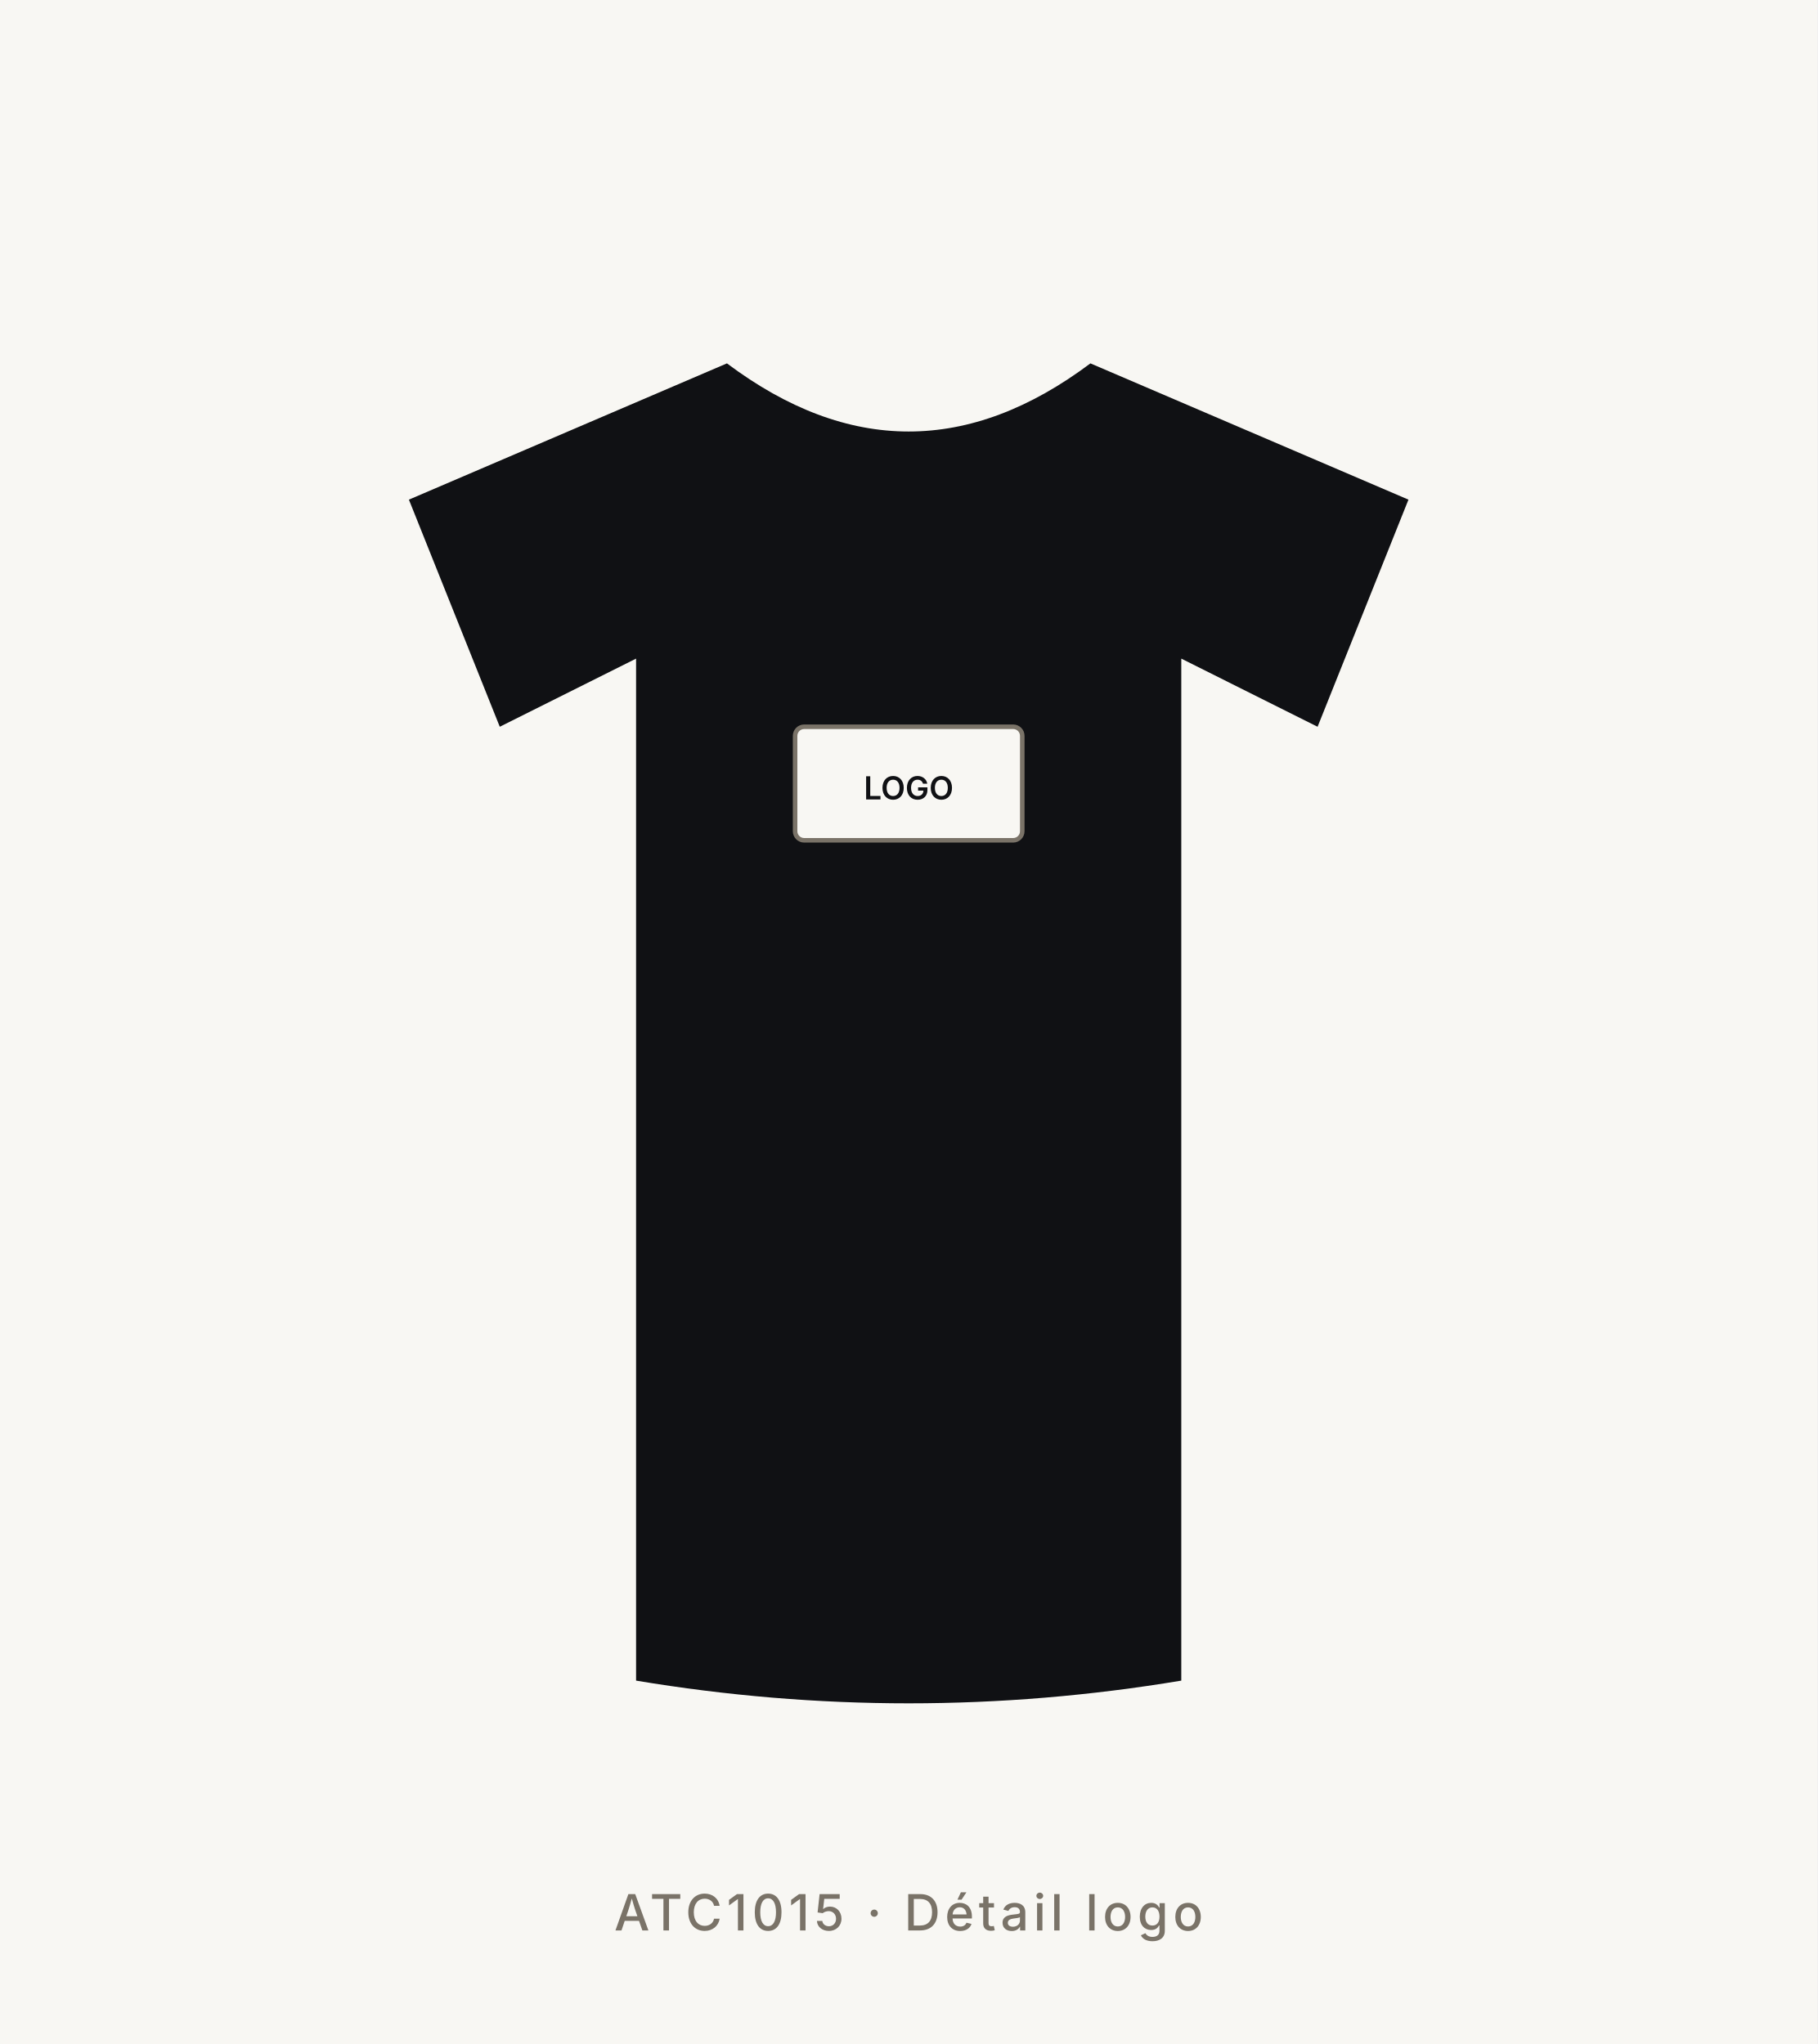
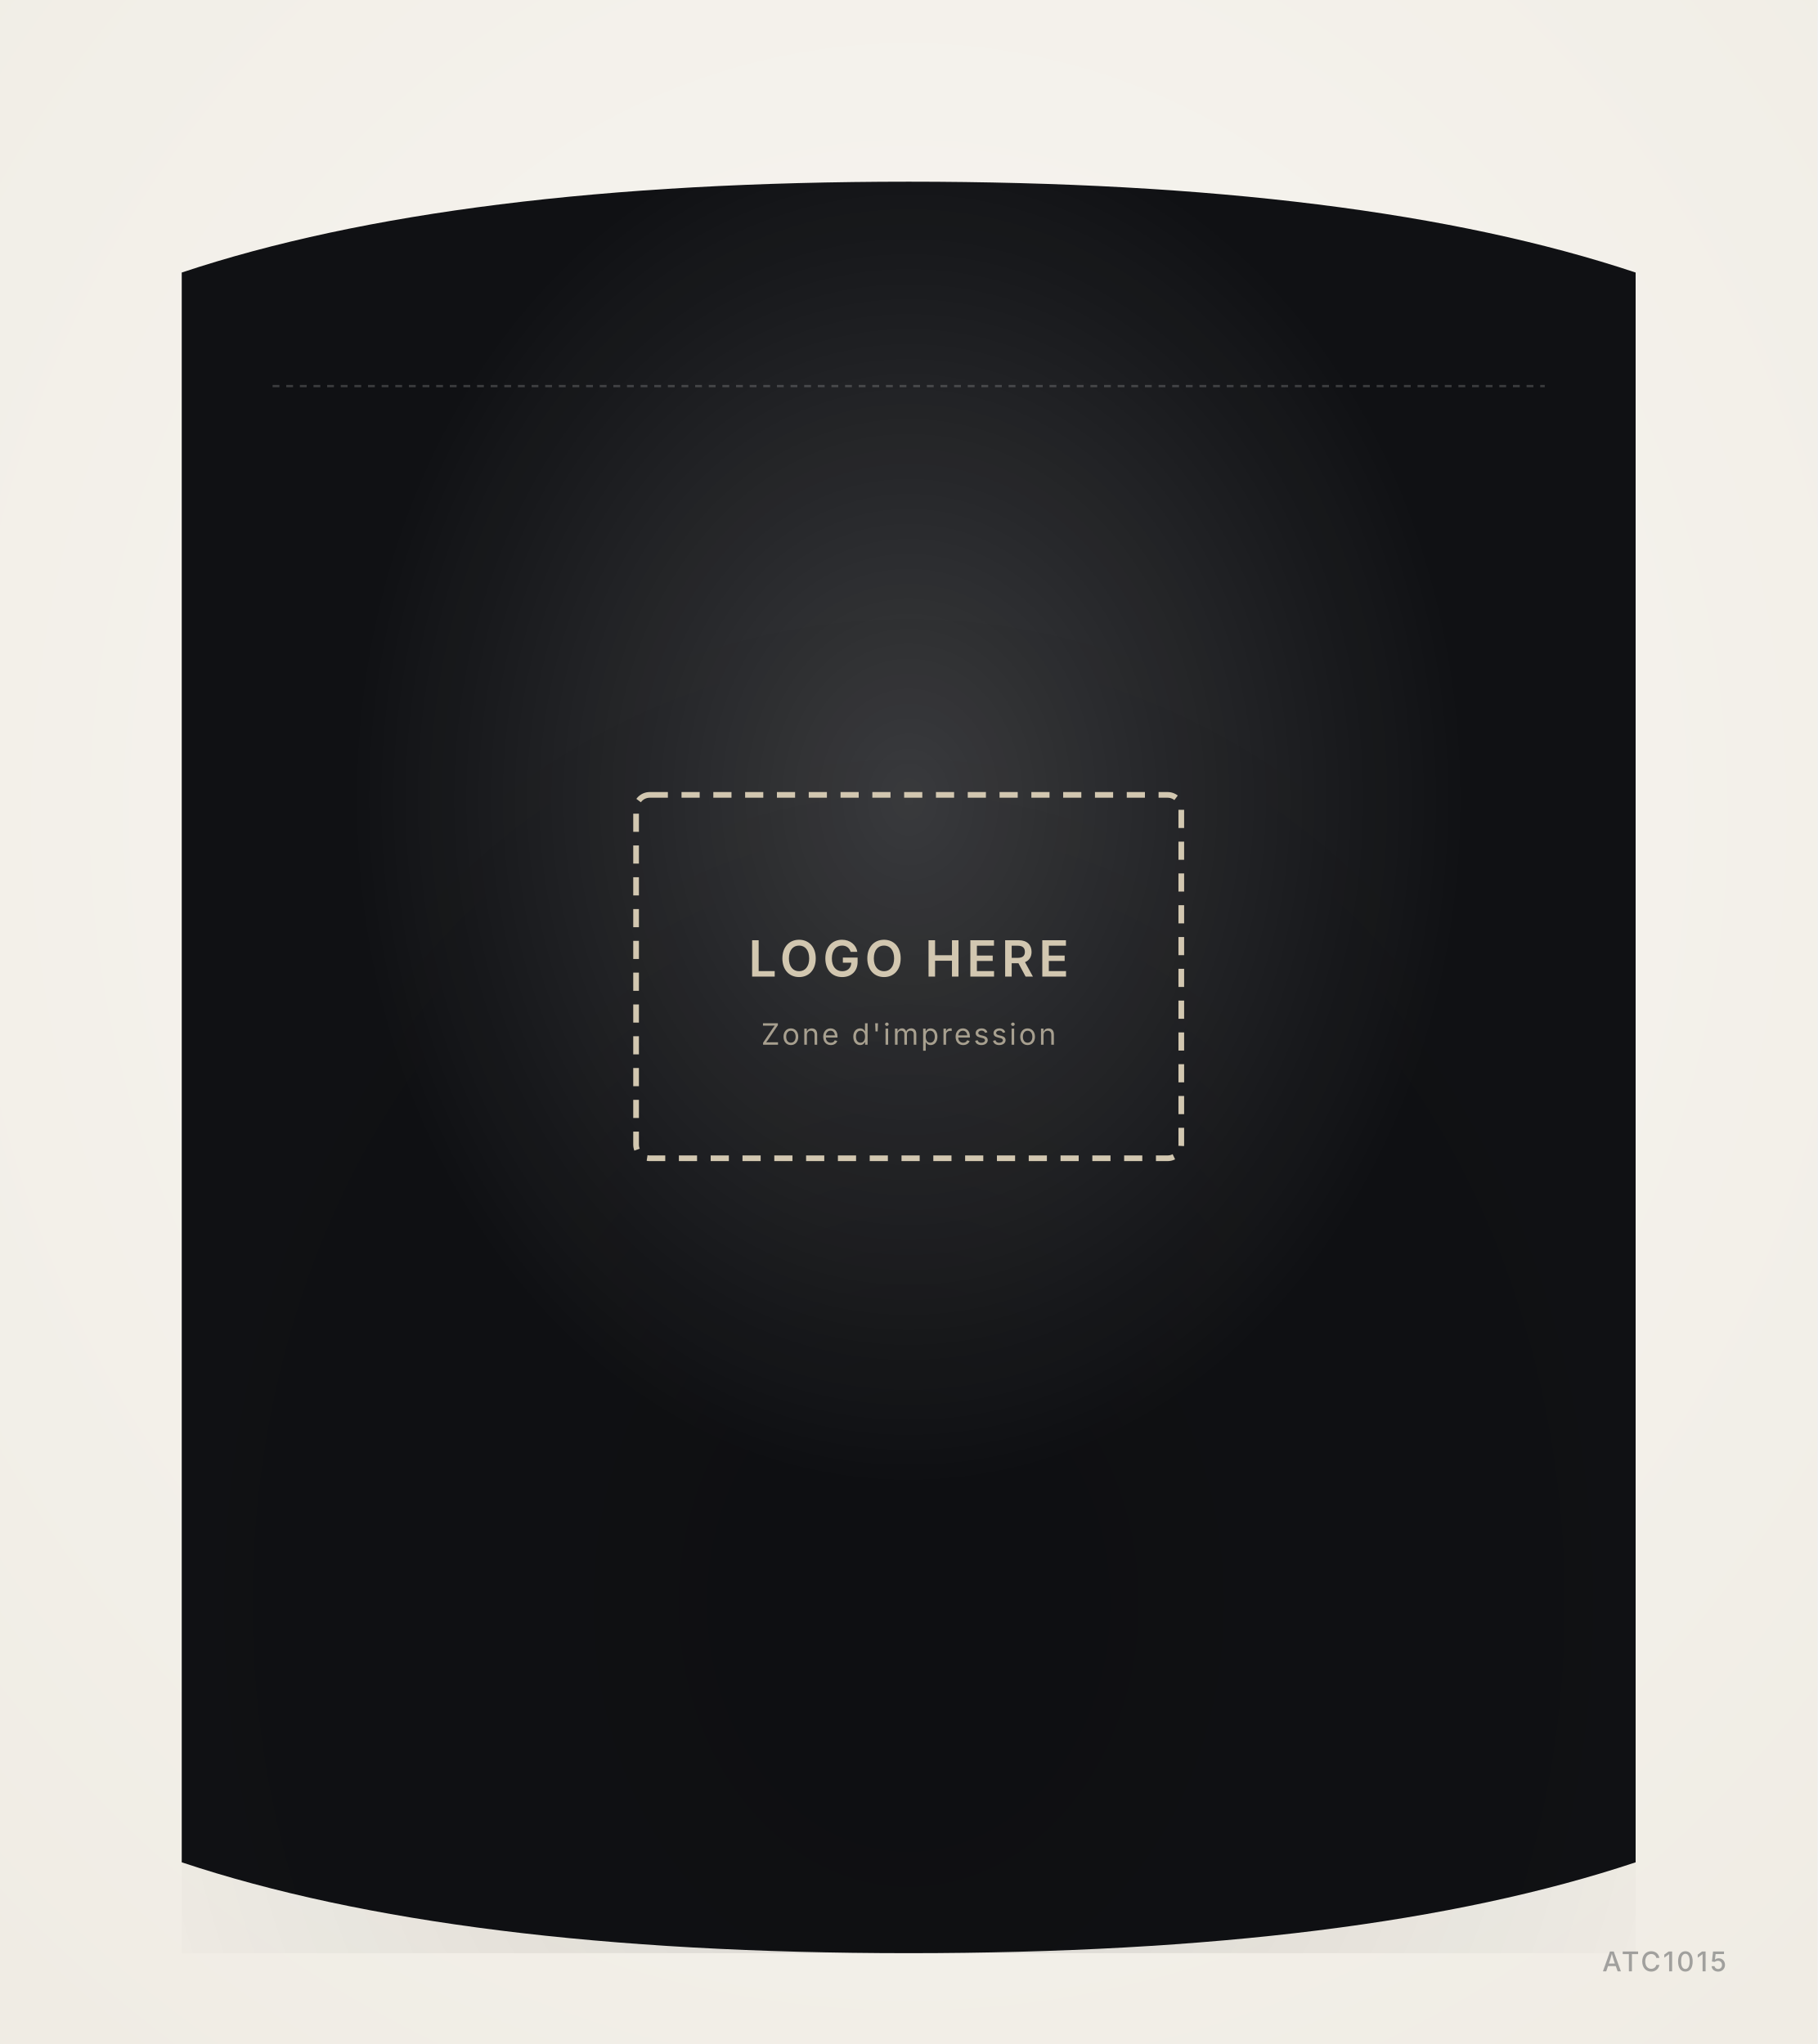
- <svg xmlns="http://www.w3.org/2000/svg" viewBox="0 0 800 900" width="800" height="900" role="img" aria-label="ATC1015 Détail logo">
-   <rect width="800" height="900" fill="#F8F7F3" />
-   <g>
-     <path d="M180 220 L320 160 Q400 220 480 160 L620 220 L580 320 L520 290 L520 740 Q400 760 280 740 L280 290 L220 320 Z" fill="#101114" stroke="none" stroke-width="3" />
-     <rect x="350" y="320" width="100" height="50" rx="4" ry="4" fill="#F8F7F3" stroke="#7A7368" stroke-width="2" />
-     <text x="400" y="352" text-anchor="middle" font-family="Inter,system-ui,sans-serif" font-size="14" font-weight="600" fill="#101114">LOGO</text>
-   </g>
-   <text x="400" y="850" text-anchor="middle" font-family="Inter,system-ui,sans-serif" font-size="22" font-weight="500" fill="#7A7368" letter-spacing="2">ATC1015 · Détail logo</text>
+ <svg xmlns="http://www.w3.org/2000/svg" viewBox="0 0 800 900" width="800" height="900" role="img" aria-label="ATC1015 detail">
+   <defs>
+     <radialGradient id="bg-ATC1015-d" cx="50%" cy="40%" r="75%">
+       <stop offset="0%" stop-color="#F8F7F3" />
+       <stop offset="100%" stop-color="#F0ECE4" />
+     </radialGradient>
+     <radialGradient id="hl-ATC1015-d" cx="50%" cy="35%" r="55%">
+       <stop offset="0%" stop-color="#FFFFFF" stop-opacity="0.18" />
+       <stop offset="70%" stop-color="#FFFFFF" stop-opacity="0" />
+     </radialGradient>
+     <radialGradient id="sh-ATC1015-d" cx="50%" cy="80%" r="60%">
+       <stop offset="0%" stop-color="#000000" stop-opacity="0.12" />
+       <stop offset="100%" stop-color="#000000" stop-opacity="0" />
+     </radialGradient>
+   </defs>
+   <rect width="800" height="900" fill="url(#bg-ATC1015-d)" />
+   <path d="M 80 120 Q 200 80 400 80 Q 600 80 720 120 L 720 820 Q 600 860 400 860 Q 200 860 80 820 Z" fill="#101114" stroke="none" stroke-width="0" />
+   <rect x="80" y="80" width="640" height="780" fill="url(#hl-ATC1015-d)" />
+   <rect x="80" y="80" width="640" height="780" fill="url(#sh-ATC1015-d)" />
+   <line x1="120" y1="170" x2="680" y2="170" stroke="#FFFFFF" stroke-opacity="0.18" stroke-width="1" stroke-dasharray="3 3" />
+   <rect x="280" y="350" width="240" height="160" rx="6" fill="none" stroke="#D2C7B0" stroke-width="2.5" stroke-dasharray="8 6" />
+   <text x="400" y="430" text-anchor="middle" font-family="Inter,system-ui,sans-serif" font-size="22" font-weight="600" fill="#D2C7B0" letter-spacing="2">LOGO HERE</text>
+   <text x="400" y="460" text-anchor="middle" font-family="Inter,system-ui,sans-serif" font-size="13" font-weight="400" fill="#D2C7B0" letter-spacing="1" opacity="0.75">Zone d'impression</text>
+   <text x="760" y="868" text-anchor="end" font-family="Inter,system-ui,sans-serif" font-size="12" font-weight="500" fill="#2A2D33" fill-opacity="0.4" letter-spacing="1">ATC1015</text>
</svg>
